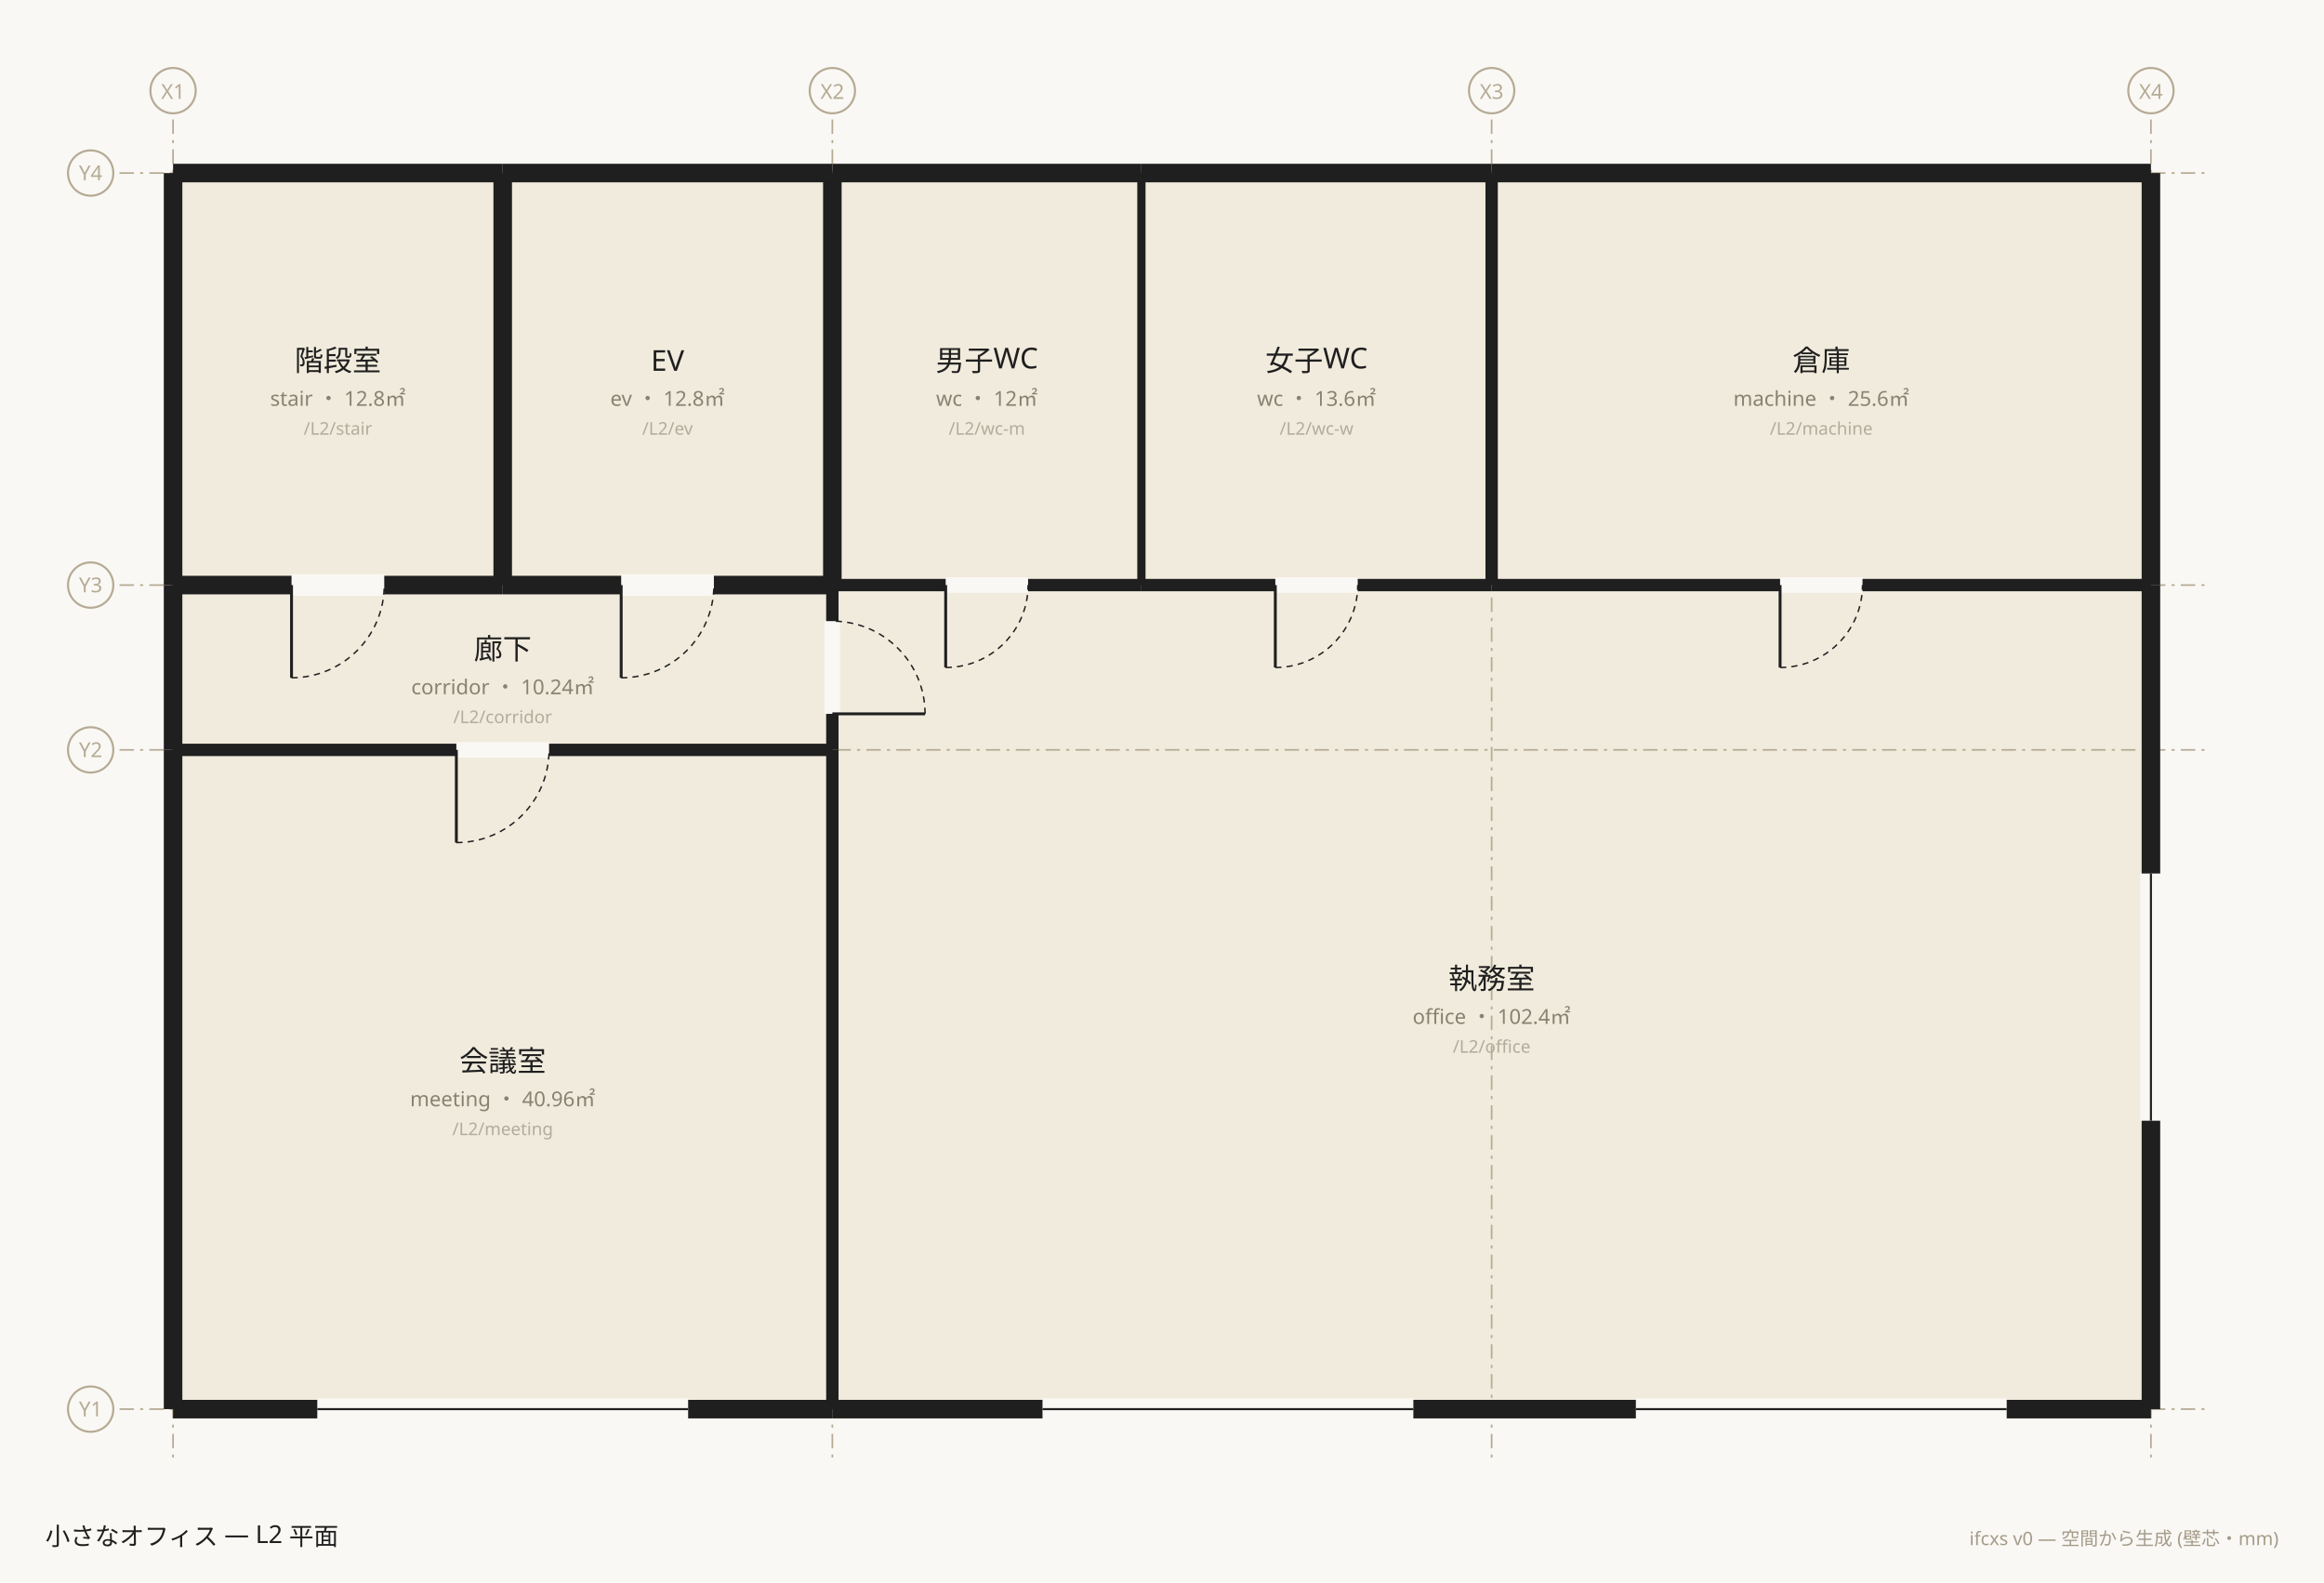
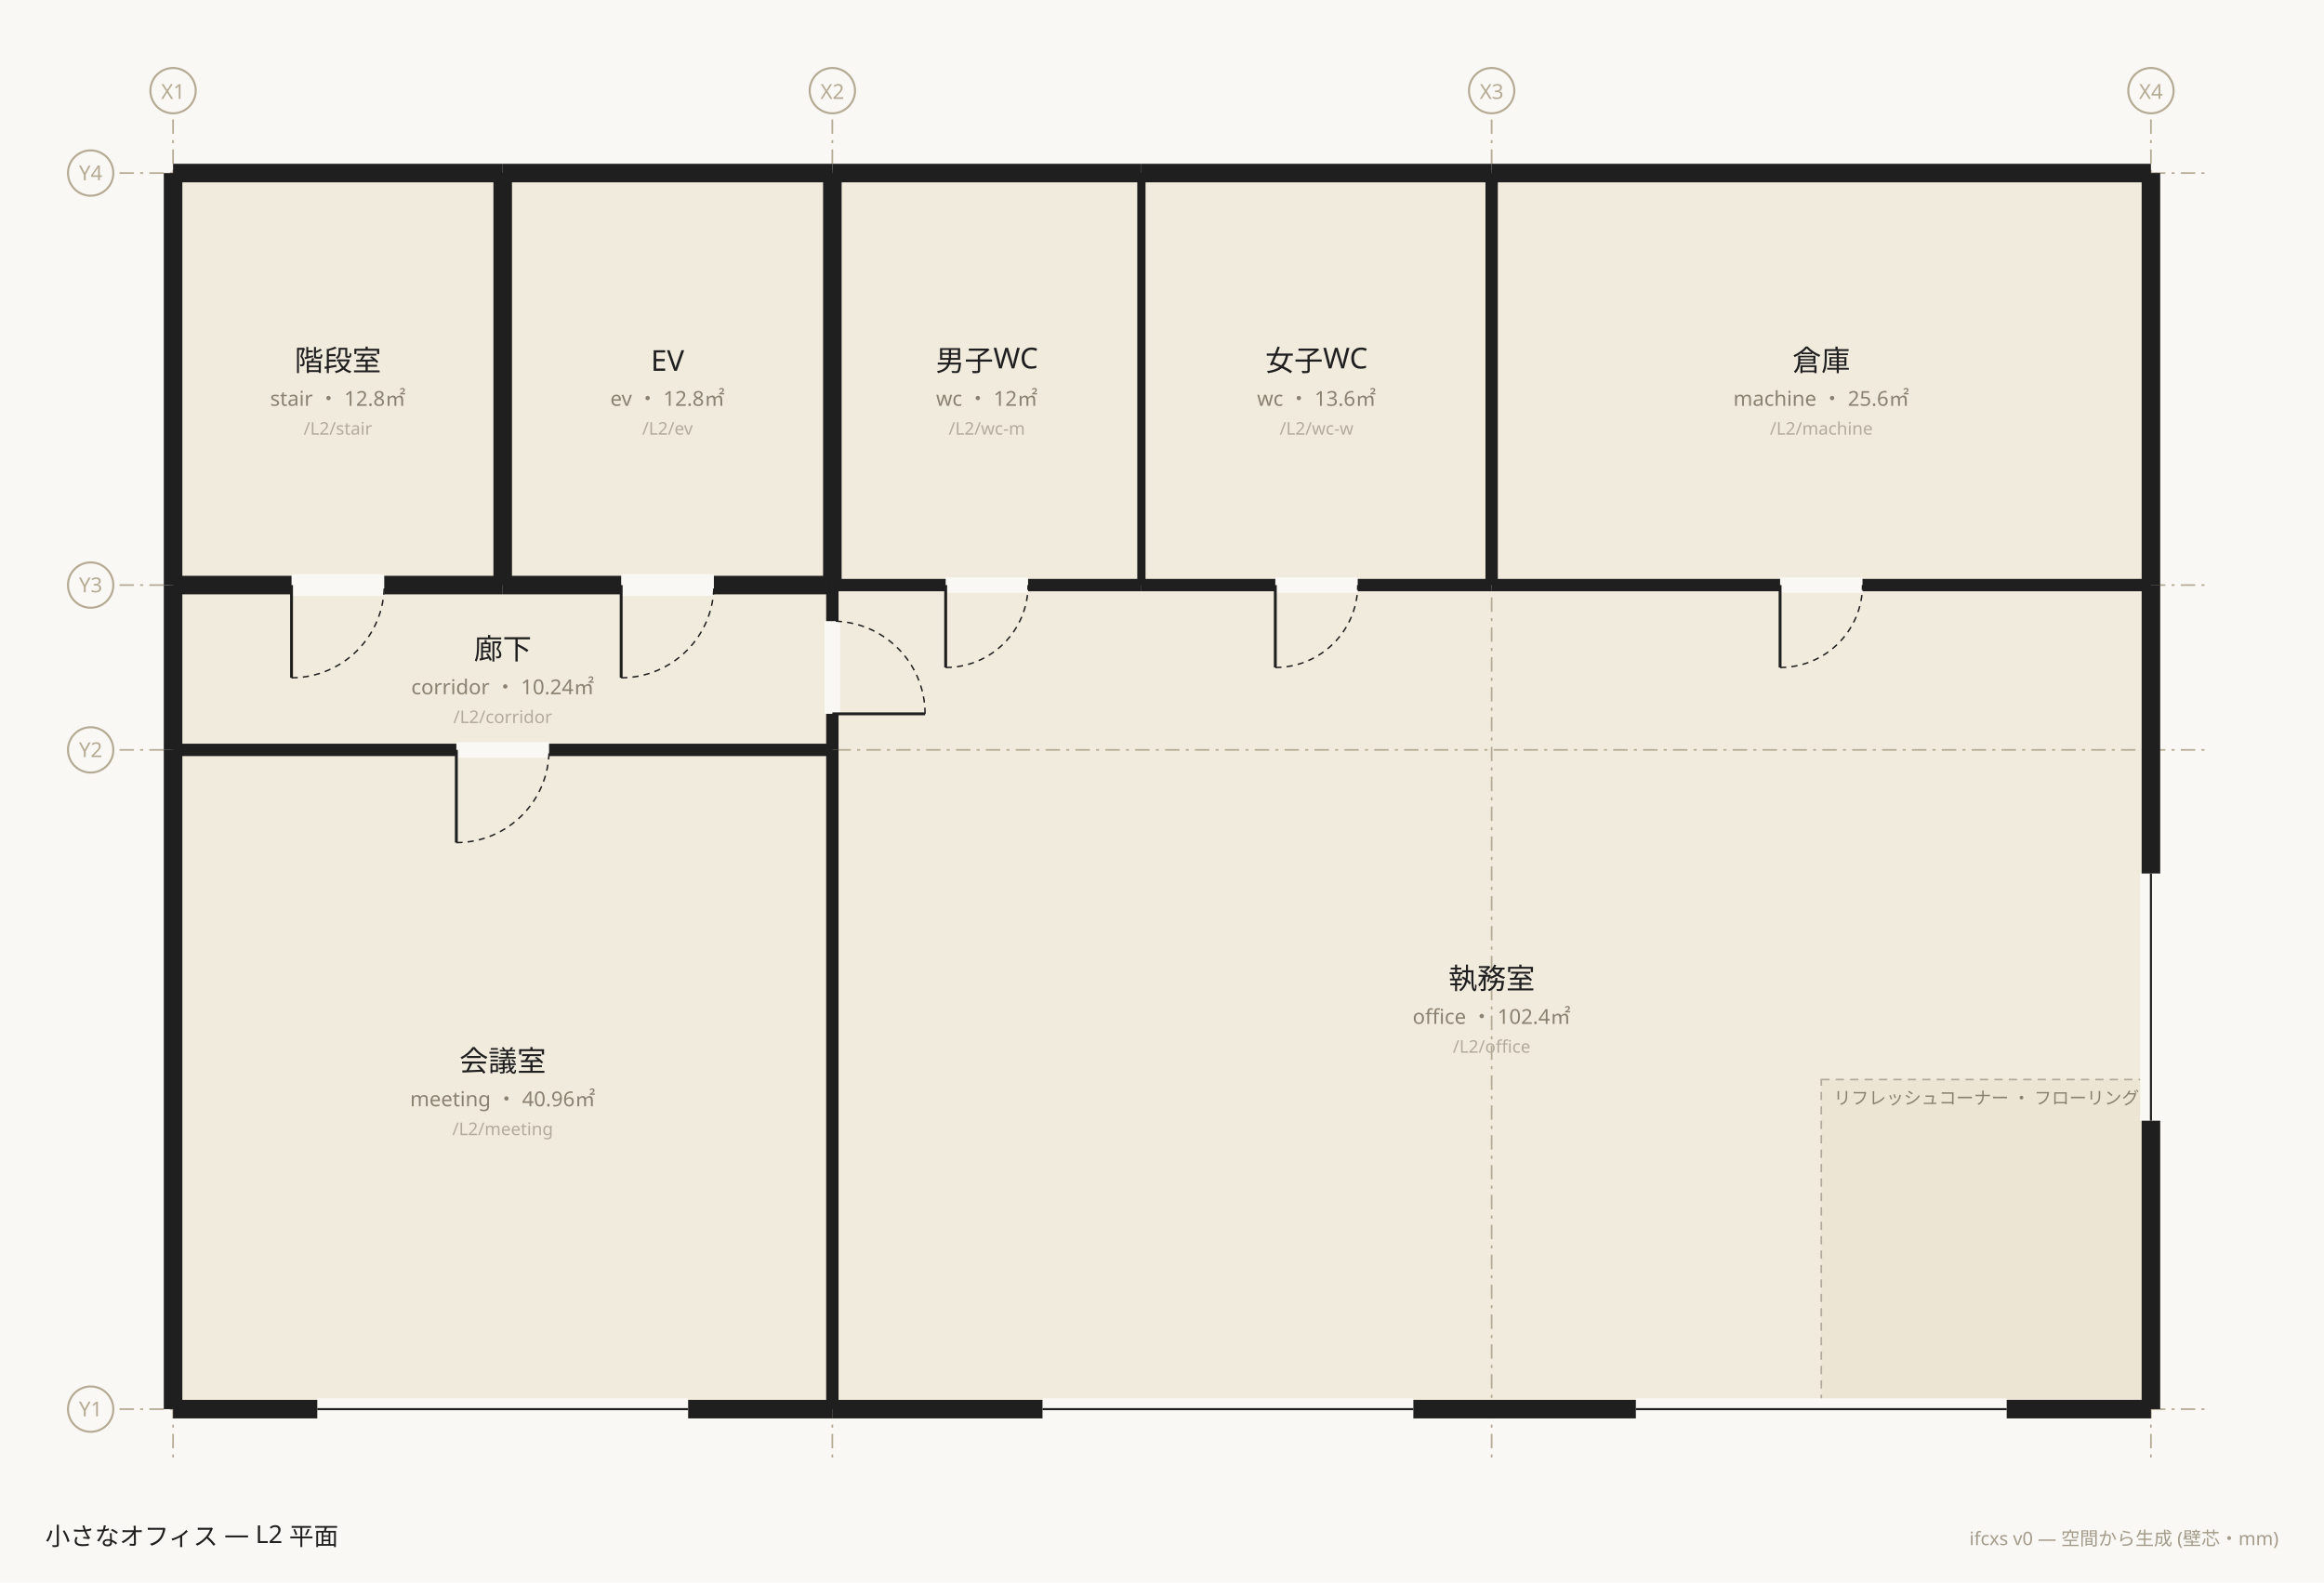
<svg xmlns="http://www.w3.org/2000/svg" width="1128" height="768" viewBox="0 0 1128 768" font-family="'Hiragino Sans','Noto Sans JP',sans-serif">
  <rect width="1128" height="768" fill="#faf8f4" />
  <rect x="84" y="364" width="320" height="320" fill="#f1ebdd" />
  <rect x="404" y="284" width="640" height="400" fill="#f1ebdd" />
  <rect x="84" y="284" width="320" height="80" fill="#f1ebdd" />
  <rect x="84" y="84" width="160" height="200" fill="#f1ebdd" />
  <rect x="244" y="84" width="160" height="200" fill="#f1ebdd" />
  <rect x="404" y="84" width="150" height="200" fill="#f1ebdd" />
  <rect x="554" y="84" width="170" height="200" fill="#f1ebdd" />
  <rect x="724" y="84" width="320" height="200" fill="#f1ebdd" />
+   <rect x="884" y="524" width="160" height="160" fill="#e7dfcc" fill-opacity="0.55" stroke="#b3ab9c" stroke-width="0.8" stroke-dasharray="4 3" />
+   <text x="890" y="536" font-size="8.5" fill="#8a8171">リフレッシュコーナー ・ フローリング</text>
  <line x1="84" y1="58" x2="84" y2="710" stroke="#b5aa94" stroke-width="0.8" stroke-dasharray="7 3 1.5 3" />
  <circle cx="84" cy="44" r="11" fill="none" stroke="#b5aa94" stroke-width="1" />
  <text x="84" y="48" text-anchor="middle" font-size="10" fill="#b5aa94">X1</text>
  <line x1="404" y1="58" x2="404" y2="710" stroke="#b5aa94" stroke-width="0.8" stroke-dasharray="7 3 1.5 3" />
  <circle cx="404" cy="44" r="11" fill="none" stroke="#b5aa94" stroke-width="1" />
  <text x="404" y="48" text-anchor="middle" font-size="10" fill="#b5aa94">X2</text>
  <line x1="724" y1="58" x2="724" y2="710" stroke="#b5aa94" stroke-width="0.8" stroke-dasharray="7 3 1.5 3" />
  <circle cx="724" cy="44" r="11" fill="none" stroke="#b5aa94" stroke-width="1" />
  <text x="724" y="48" text-anchor="middle" font-size="10" fill="#b5aa94">X3</text>
  <line x1="1044" y1="58" x2="1044" y2="710" stroke="#b5aa94" stroke-width="0.8" stroke-dasharray="7 3 1.5 3" />
  <circle cx="1044" cy="44" r="11" fill="none" stroke="#b5aa94" stroke-width="1" />
  <text x="1044" y="48" text-anchor="middle" font-size="10" fill="#b5aa94">X4</text>
  <line x1="58" y1="684" x2="1070" y2="684" stroke="#b5aa94" stroke-width="0.8" stroke-dasharray="7 3 1.5 3" />
  <circle cx="44" cy="684" r="11" fill="none" stroke="#b5aa94" stroke-width="1" />
  <text x="44" y="687.5" text-anchor="middle" font-size="10" fill="#b5aa94">Y1</text>
  <line x1="58" y1="364" x2="1070" y2="364" stroke="#b5aa94" stroke-width="0.8" stroke-dasharray="7 3 1.5 3" />
  <circle cx="44" cy="364" r="11" fill="none" stroke="#b5aa94" stroke-width="1" />
  <text x="44" y="367.5" text-anchor="middle" font-size="10" fill="#b5aa94">Y2</text>
  <line x1="58" y1="284" x2="1070" y2="284" stroke="#b5aa94" stroke-width="0.8" stroke-dasharray="7 3 1.5 3" />
  <circle cx="44" cy="284" r="11" fill="none" stroke="#b5aa94" stroke-width="1" />
  <text x="44" y="287.5" text-anchor="middle" font-size="10" fill="#b5aa94">Y3</text>
  <line x1="58" y1="84" x2="1070" y2="84" stroke="#b5aa94" stroke-width="0.8" stroke-dasharray="7 3 1.5 3" />
  <circle cx="44" cy="84" r="11" fill="none" stroke="#b5aa94" stroke-width="1" />
  <text x="44" y="87.5" text-anchor="middle" font-size="10" fill="#b5aa94">Y4</text>
  <rect x="401" y="364" width="6" height="320" fill="#1f1f1f" />
  <rect x="84" y="361" width="320" height="6" fill="#1f1f1f" />
  <rect x="401" y="284" width="6" height="80" fill="#1f1f1f" />
  <rect x="84" y="279.5" width="160" height="9" fill="#1f1f1f" />
  <rect x="244" y="279.5" width="160" height="9" fill="#1f1f1f" />
  <rect x="404" y="281" width="150" height="6" fill="#1f1f1f" />
  <rect x="554" y="281" width="170" height="6" fill="#1f1f1f" />
  <rect x="724" y="281" width="320" height="6" fill="#1f1f1f" />
  <rect x="239.5" y="84" width="9" height="200" fill="#1f1f1f" />
  <rect x="399.5" y="84" width="9" height="200" fill="#1f1f1f" />
  <rect x="552" y="84" width="4" height="200" fill="#1f1f1f" />
  <rect x="721" y="84" width="6" height="200" fill="#1f1f1f" />
  <rect x="84" y="679.5" width="320" height="9" fill="#1f1f1f" />
  <rect x="79.5" y="364" width="9" height="320" fill="#1f1f1f" />
  <rect x="1039.5" y="284" width="9" height="400" fill="#1f1f1f" />
  <rect x="404" y="679.5" width="640" height="9" fill="#1f1f1f" />
  <rect x="79.5" y="284" width="9" height="80" fill="#1f1f1f" />
  <rect x="84" y="79.5" width="160" height="9" fill="#1f1f1f" />
  <rect x="79.5" y="84" width="9" height="200" fill="#1f1f1f" />
  <rect x="244" y="79.5" width="160" height="9" fill="#1f1f1f" />
  <rect x="404" y="79.5" width="150" height="9" fill="#1f1f1f" />
  <rect x="554" y="79.5" width="170" height="9" fill="#1f1f1f" />
  <rect x="724" y="79.5" width="320" height="9" fill="#1f1f1f" />
  <rect x="1039.5" y="84" width="9" height="200" fill="#1f1f1f" />
  <rect x="221.5" y="360.25" width="45" height="7.5" fill="#faf8f4" />
  <line x1="221.5" y1="364" x2="221.5" y2="409" stroke="#1f1f1f" stroke-width="1.4" />
  <path d="M 221.5 409 A 45 45 0 0 0 266.5 364" fill="none" stroke="#1f1f1f" stroke-width="0.7" stroke-dasharray="3 2.5" />
  <rect x="400.25" y="301.5" width="7.5" height="45" fill="#faf8f4" />
  <line x1="404" y1="346.5" x2="449" y2="346.5" stroke="#1f1f1f" stroke-width="1.4" />
  <path d="M 449 346.5 A 45 45 0 0 0 404 301.5" fill="none" stroke="#1f1f1f" stroke-width="0.7" stroke-dasharray="3 2.5" />
  <rect x="141.5" y="278.75" width="45" height="10.5" fill="#faf8f4" />
  <line x1="141.5" y1="284" x2="141.5" y2="329" stroke="#1f1f1f" stroke-width="1.4" />
  <path d="M 141.5 329 A 45 45 0 0 0 186.5 284" fill="none" stroke="#1f1f1f" stroke-width="0.7" stroke-dasharray="3 2.5" />
  <rect x="301.5" y="278.75" width="45" height="10.5" fill="#faf8f4" />
  <line x1="301.5" y1="284" x2="301.5" y2="329" stroke="#1f1f1f" stroke-width="1.4" />
  <path d="M 301.5 329 A 45 45 0 0 0 346.5 284" fill="none" stroke="#1f1f1f" stroke-width="0.7" stroke-dasharray="3 2.5" />
  <rect x="459" y="280.25" width="40" height="7.5" fill="#faf8f4" />
  <line x1="459" y1="284" x2="459" y2="324" stroke="#1f1f1f" stroke-width="1.4" />
  <path d="M 459 324 A 40 40 0 0 0 499 284" fill="none" stroke="#1f1f1f" stroke-width="0.7" stroke-dasharray="3 2.5" />
  <rect x="619" y="280.25" width="40" height="7.5" fill="#faf8f4" />
  <line x1="619" y1="284" x2="619" y2="324" stroke="#1f1f1f" stroke-width="1.4" />
  <path d="M 619 324 A 40 40 0 0 0 659 284" fill="none" stroke="#1f1f1f" stroke-width="0.7" stroke-dasharray="3 2.5" />
  <rect x="864" y="280.25" width="40" height="7.5" fill="#faf8f4" />
  <line x1="864" y1="284" x2="864" y2="324" stroke="#1f1f1f" stroke-width="1.4" />
  <path d="M 864 324 A 40 40 0 0 0 904 284" fill="none" stroke="#1f1f1f" stroke-width="0.7" stroke-dasharray="3 2.5" />
  <rect x="154" y="678.75" width="180" height="10.5" fill="#faf8f4" />
  <line x1="154" y1="684" x2="334" y2="684" stroke="#1f1f1f" stroke-width="1" />
  <rect x="506" y="678.75" width="180" height="10.5" fill="#faf8f4" />
  <line x1="506" y1="684" x2="686" y2="684" stroke="#1f1f1f" stroke-width="1" />
  <rect x="794" y="678.75" width="180" height="10.5" fill="#faf8f4" />
  <line x1="794" y1="684" x2="974" y2="684" stroke="#1f1f1f" stroke-width="1" />
  <rect x="1038.75" y="424" width="10.5" height="120" fill="#faf8f4" />
  <line x1="1044" y1="424" x2="1044" y2="544" stroke="#1f1f1f" stroke-width="1" />
  <text x="244" y="520" text-anchor="middle" font-size="14" fill="#1f1f1f">会議室</text>
  <text x="244" y="537" text-anchor="middle" font-size="10" fill="#8a8171">meeting ・ 40.96㎡</text>
  <text x="244" y="551" text-anchor="middle" font-size="8.5" fill="#b3ab9c">/L2/meeting</text>
  <text x="724" y="480" text-anchor="middle" font-size="14" fill="#1f1f1f">執務室</text>
  <text x="724" y="497" text-anchor="middle" font-size="10" fill="#8a8171">office ・ 102.4㎡</text>
  <text x="724" y="511" text-anchor="middle" font-size="8.5" fill="#b3ab9c">/L2/office</text>
  <text x="244" y="320" text-anchor="middle" font-size="14" fill="#1f1f1f">廊下</text>
  <text x="244" y="337" text-anchor="middle" font-size="10" fill="#8a8171">corridor ・ 10.24㎡</text>
  <text x="244" y="351" text-anchor="middle" font-size="8.5" fill="#b3ab9c">/L2/corridor</text>
  <text x="164" y="180" text-anchor="middle" font-size="14" fill="#1f1f1f">階段室</text>
  <text x="164" y="197" text-anchor="middle" font-size="10" fill="#8a8171">stair ・ 12.8㎡</text>
  <text x="164" y="211" text-anchor="middle" font-size="8.5" fill="#b3ab9c">/L2/stair</text>
  <text x="324" y="180" text-anchor="middle" font-size="14" fill="#1f1f1f">EV</text>
  <text x="324" y="197" text-anchor="middle" font-size="10" fill="#8a8171">ev ・ 12.8㎡</text>
  <text x="324" y="211" text-anchor="middle" font-size="8.5" fill="#b3ab9c">/L2/ev</text>
  <text x="479" y="180" text-anchor="middle" font-size="14" fill="#1f1f1f">男子WC</text>
  <text x="479" y="197" text-anchor="middle" font-size="10" fill="#8a8171">wc ・ 12㎡</text>
  <text x="479" y="211" text-anchor="middle" font-size="8.5" fill="#b3ab9c">/L2/wc-m</text>
  <text x="639" y="180" text-anchor="middle" font-size="14" fill="#1f1f1f">女子WC</text>
  <text x="639" y="197" text-anchor="middle" font-size="10" fill="#8a8171">wc ・ 13.6㎡</text>
  <text x="639" y="211" text-anchor="middle" font-size="8.5" fill="#b3ab9c">/L2/wc-w</text>
  <text x="884" y="180" text-anchor="middle" font-size="14" fill="#1f1f1f">倉庫</text>
  <text x="884" y="197" text-anchor="middle" font-size="10" fill="#8a8171">machine ・ 25.6㎡</text>
  <text x="884" y="211" text-anchor="middle" font-size="8.5" fill="#b3ab9c">/L2/machine</text>
  <text x="22" y="750" font-size="12" fill="#1f1f1f">小さなオフィス — L2 平面</text>
  <text x="1106" y="750" text-anchor="end" font-size="9" fill="#a49b8a">ifcxs v0 — 空間から生成 (壁芯・mm)</text>
</svg>
